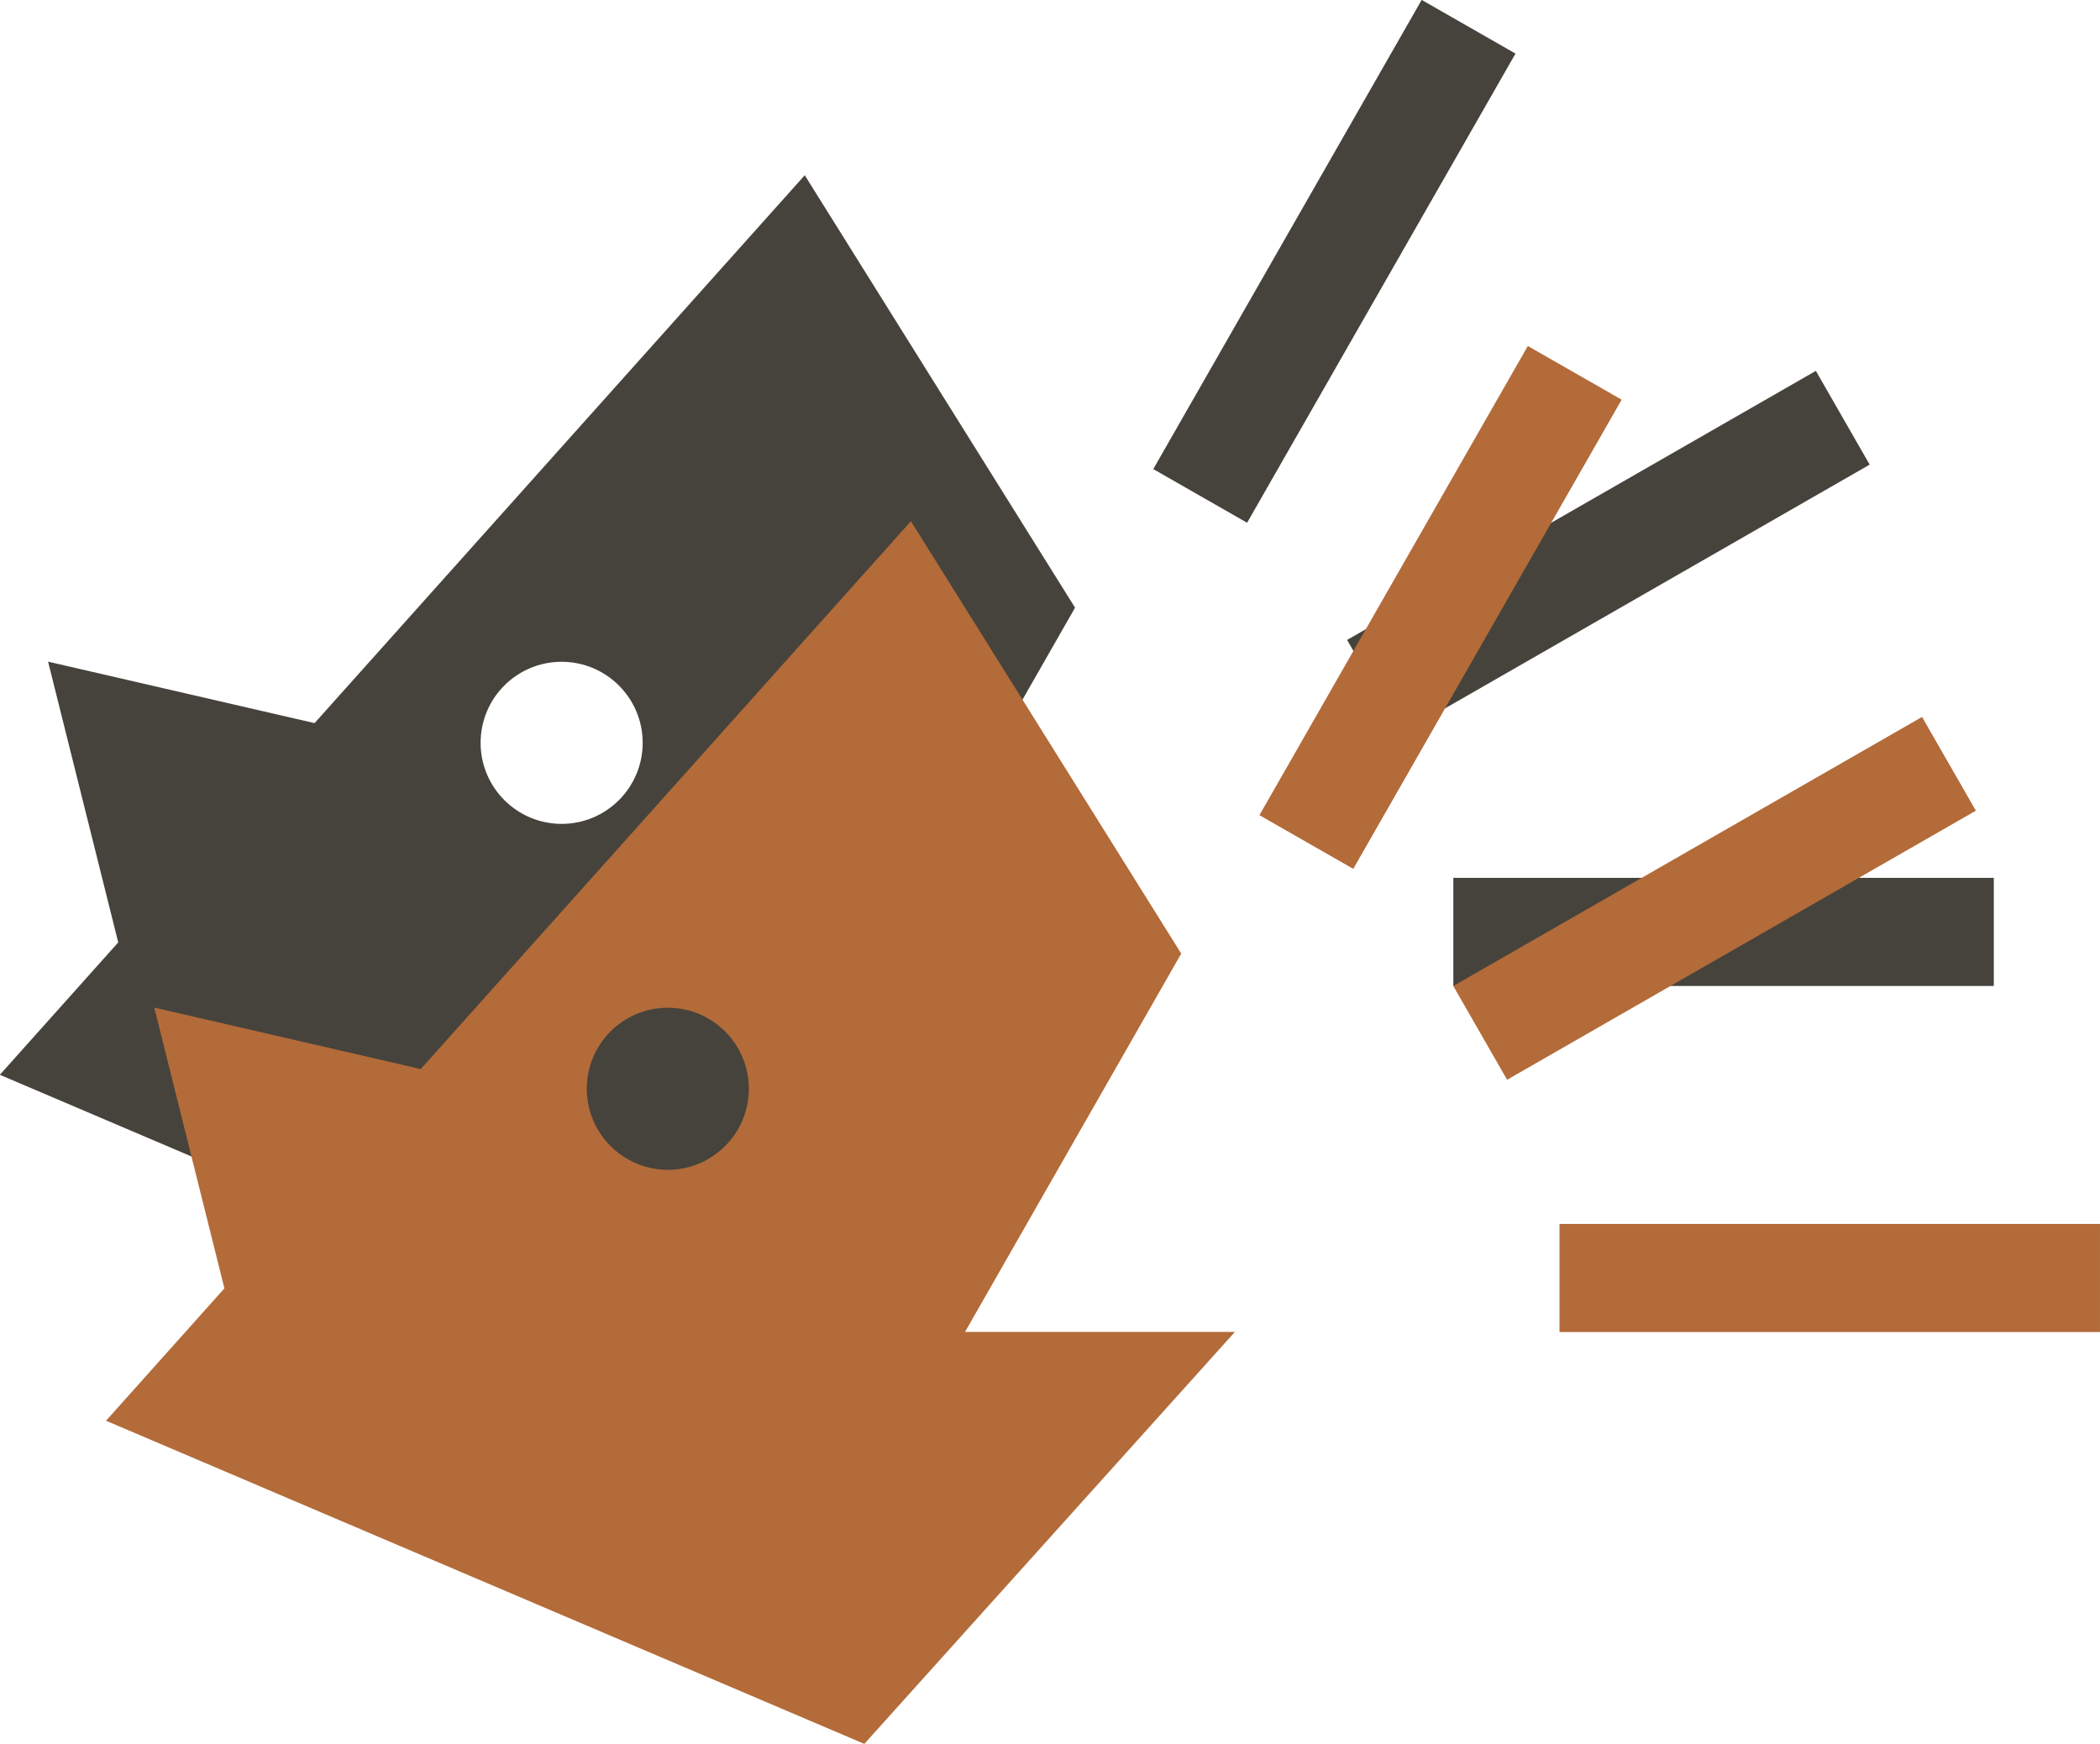
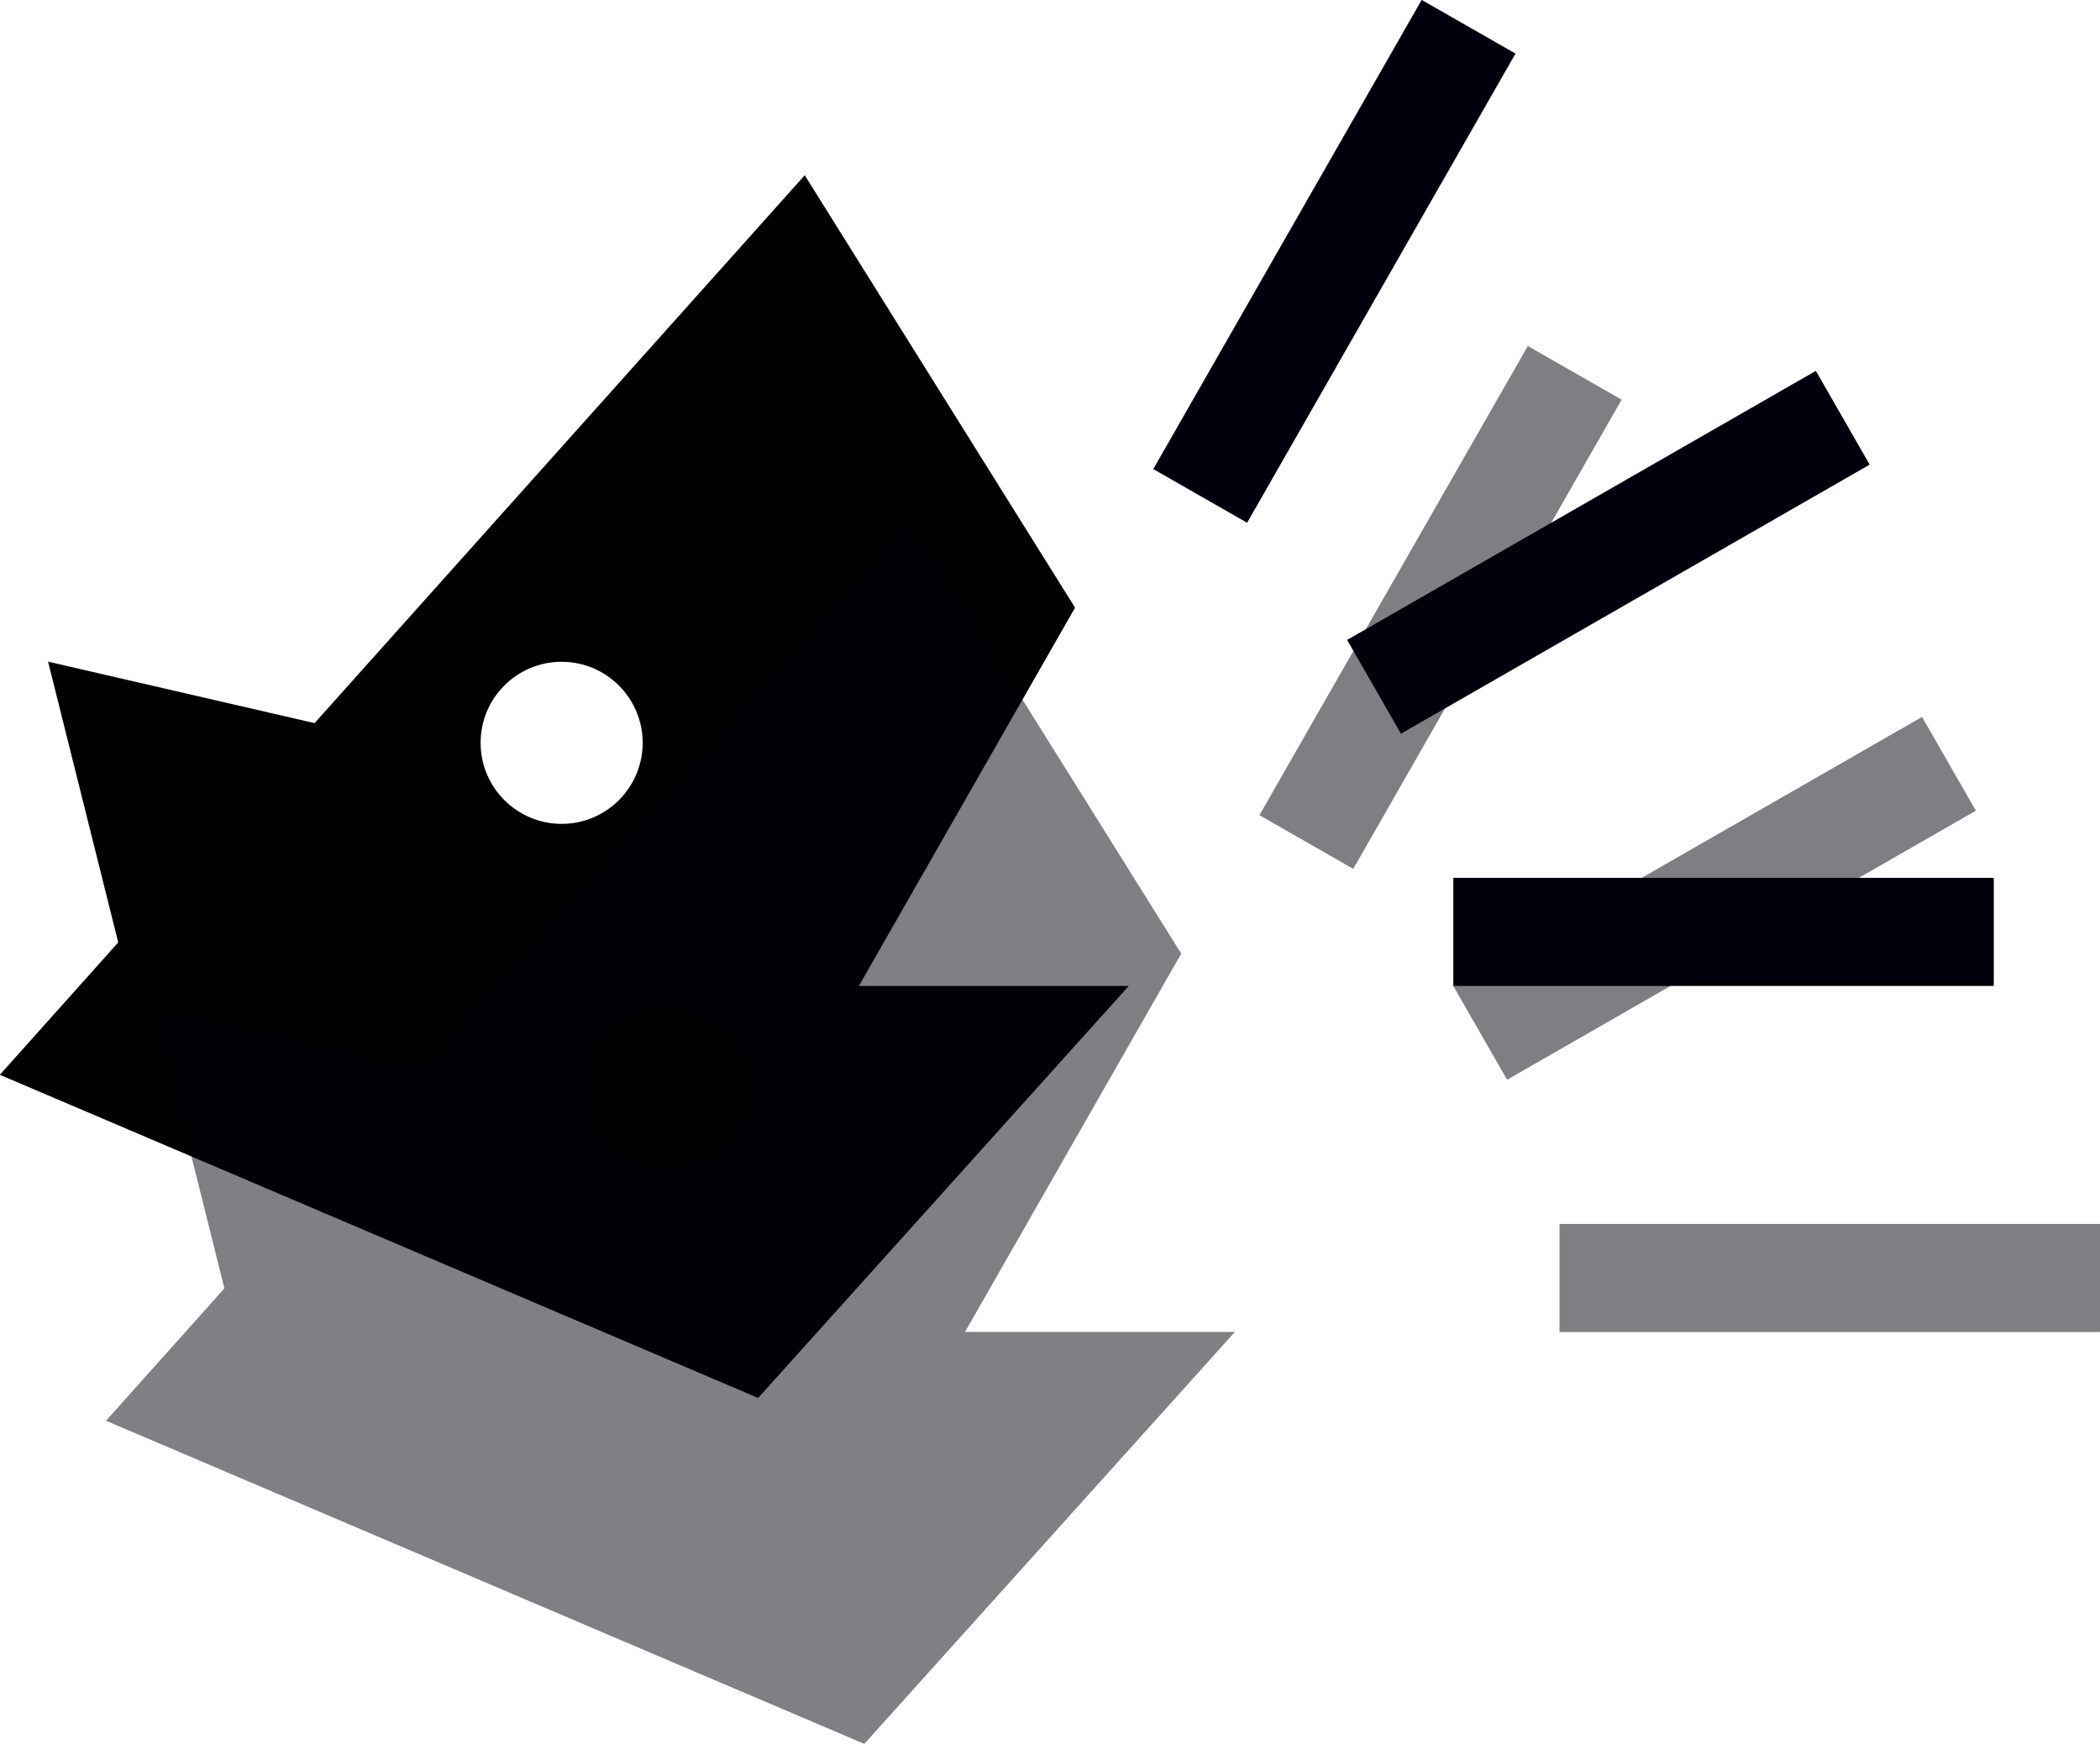
- <svg xmlns="http://www.w3.org/2000/svg" width="14.279mm" height="11.857mm" viewBox="0 0 14.279 11.857" version="1.1" id="svg856" inkscapeVersion="1.1 (c68e22c387, 2021-05-23)" sodipodiDocname="group.svg" xmlnsInkscape="http://www.inkscape.org/namespaces/inkscape" xmlnsSodipodi="http://sodipodi.sourceforge.net/DTD/sodipodi-0.dtd" xmlnsSvg="http://www.w3.org/2000/svg">
-   <sodipodiNamedview id="namedview858" pagecolor="#ffffff" bordercolor="#666666" borderopacity="1.0" inkscapePageshadow="2" inkscapePageopacity="0.0" inkscapePagecheckerboard="0" inkscapeDocument-units="mm" showgrid="false" inkscapeZoom="6.874" inkscapeCx="37.388" inkscapeCy="46.117" inkscapeWindow-width="1856" inkscapeWindow-height="1050" inkscapeWindow-x="0" inkscapeWindow-y="0" inkscapeWindow-maximized="1" inkscapeCurrent-layer="layer1" />
-   <defs id="defs853">
-     <linearGradient id="linearGradient827" inkscapeSwatch="solid">
-       <stop style="stop-color:#000000;stop-opacity:1;" offset="0" id="stop825" />
-     </linearGradient>
-   </defs>
-   <g inkscapeLabel="Capa 1" inkscapeGroupmode="layer" id="layer1" transform="translate(-116.8991,-69.71555)">
-     <rect x="126.781" y="75.684" width="3.675" height="0.735" id="rect4" style="fill:#46433c;fill-opacity:1;stroke-width:0.265" />
-     <rect x="72.46" y="126.989" transform="rotate(-29.85432)" width="3.675" height="0.735" id="rect6" style="fill:#46433c;fill-opacity:1;stroke-width:0.265" />
-     <rect x="-1.335" y="144.477" transform="rotate(-60.22527)" width="3.675" height="0.735" id="rect8" style="fill:#46433c;fill-opacity:1;stroke-width:0.265" />
-     <path d="m 122.739,76.419 1.47,-2.572 -1.838,-2.94 -3.333,3.725 -1.812,-0.418 0.477,1.909 -0.805,0.9 5.156,2.197 2.52,-2.801 z M 120.718,75.317 c -0.304,0 -0.551,-0.247 -0.551,-0.551 0,-0.305 0.247,-0.551 0.551,-0.551 0.304,0 0.551,0.247 0.551,0.551 0,0.304 -0.247,0.551 -0.551,0.551 z" id="path10" style="fill:#46433c;fill-opacity:1;stroke-width:0.265" />
-     <rect x="127.503" y="78.037" width="3.675" height="0.735" id="rect4-3" style="fill:#b36b39;fill-opacity:1;stroke-width:0.265" />
-     <rect x="71.915" y="129.389" transform="rotate(-29.85432)" width="3.675" height="0.735" id="rect6-6" style="fill:#b36b39;fill-opacity:1;stroke-width:0.265" />
-     <rect x="-3.019" y="146.272" transform="rotate(-60.22527)" width="3.675" height="0.735" id="rect8-7" style="fill:#b36b39;fill-opacity:1;stroke-width:0.265" />
-     <path d="m 123.461,78.771 1.47,-2.572 -1.838,-2.94 -3.333,3.725 -1.812,-0.418 0.477,1.909 -0.805,0.9 5.156,2.197 2.52,-2.801 z m -2.021,-1.102 c -0.304,0 -0.551,-0.247 -0.551,-0.551 0,-0.305 0.247,-0.551 0.551,-0.551 0.304,0 0.551,0.247 0.551,0.551 0,0.304 -0.247,0.551 -0.551,0.551 z" id="path10-5" style="fill:#b36b39;fill-opacity:1;stroke-width:0.265" />
+ <svg xmlns="http://www.w3.org/2000/svg" width="14.279mm" height="11.857mm" inkscapeVersion="1.2.2 (b0a8486541, 2022-12-01)" sodipodiDocname="group.svg" version="1.1" viewBox="0 0 14.279 11.857" xmlnsSvg="http://www.w3.org/2000/svg">
+   <sodipodiNamedview bordercolor="#666666" borderopacity="1.0" inkscapeCurrent-layer="layer1" inkscapeCx="25.211" inkscapeCy="22.458" inkscapeDeskcolor="#d1d1d1" inkscapeDocument-units="mm" inkscapePagecheckerboard="0" inkscapePageopacity="0.0" inkscapeShowpageshadow="2" inkscapeWindow-height="1044" inkscapeWindow-maximized="1" inkscapeWindow-width="1856" inkscapeWindow-x="64" inkscapeWindow-y="30" inkscapeZoom="19.436" pagecolor="#ffffff" showgrid="false" />
+   <sodipodiNamedview bordercolor="#666666" borderopacity="1.0" inkscapeCurrent-layer="layer1" inkscapeCx="37.388" inkscapeCy="46.117" inkscapeDocument-units="mm" inkscapePagecheckerboard="0" inkscapePageopacity="0.0" inkscapePageshadow="2" inkscapeWindow-height="1050" inkscapeWindow-maximized="1" inkscapeWindow-width="1856" inkscapeWindow-x="0" inkscapeWindow-y="0" inkscapeZoom="6.874" pagecolor="#ffffff" showgrid="false" />
+   <g transform="translate(-116.8991,-69.71555)" inkscapeGroupmode="layer" inkscapeLabel="Capa 1">
+     <g fill="#00000c">
+       <rect x="126.781" y="75.684" width="3.675" height=".735" stroke-width=".265" />
+       <rect transform="rotate(-29.85432)" x="72.46" y="126.989" width="3.675" height=".735" stroke-width=".265" />
+       <rect transform="rotate(-60.22527)" x="-1.335" y="144.477" width="3.675" height=".735" stroke-width=".265" />
+     </g>
+     <path d="m122.739 76.419 1.47-2.572-1.838-2.94-3.333 3.725-1.812-0.418 0.477 1.909-0.805 0.9 5.156 2.197 2.52-2.801zm-2.021-1.102c-0.304 0-0.551-0.247-0.551-0.551 0-0.305 0.247-0.551 0.551-0.551s0.551 0.247 0.551 0.551c0 0.304-0.247 0.551-0.551 0.551z" stroke-width=".265" />
+     <g fill="#000009">
+       <g fill-opacity=".5">
+         <rect x="127.503" y="78.037" width="3.675" height=".735" stroke-width=".265" />
+         <rect transform="rotate(-29.85432)" x="71.915" y="129.389" width="3.675" height=".735" stroke-width=".265" />
+         <rect transform="rotate(-60.22527)" x="-3.019" y="146.272" width="3.675" height=".735" stroke-width=".265" />
+       </g>
+       <path d="m123.461 78.771 1.47-2.572-1.838-2.94-3.333 3.725-1.812-0.418 0.477 1.909-0.805 0.9 5.156 2.197 2.52-2.801zm-2.021-1.102c-0.304 0-0.551-0.247-0.551-0.551 0-0.305 0.247-0.551 0.551-0.551s0.551 0.247 0.551 0.551c0 0.304-0.247 0.551-0.551 0.551z" fill-opacity=".497" stroke-width=".265" />
+     </g>
  </g>
</svg>
